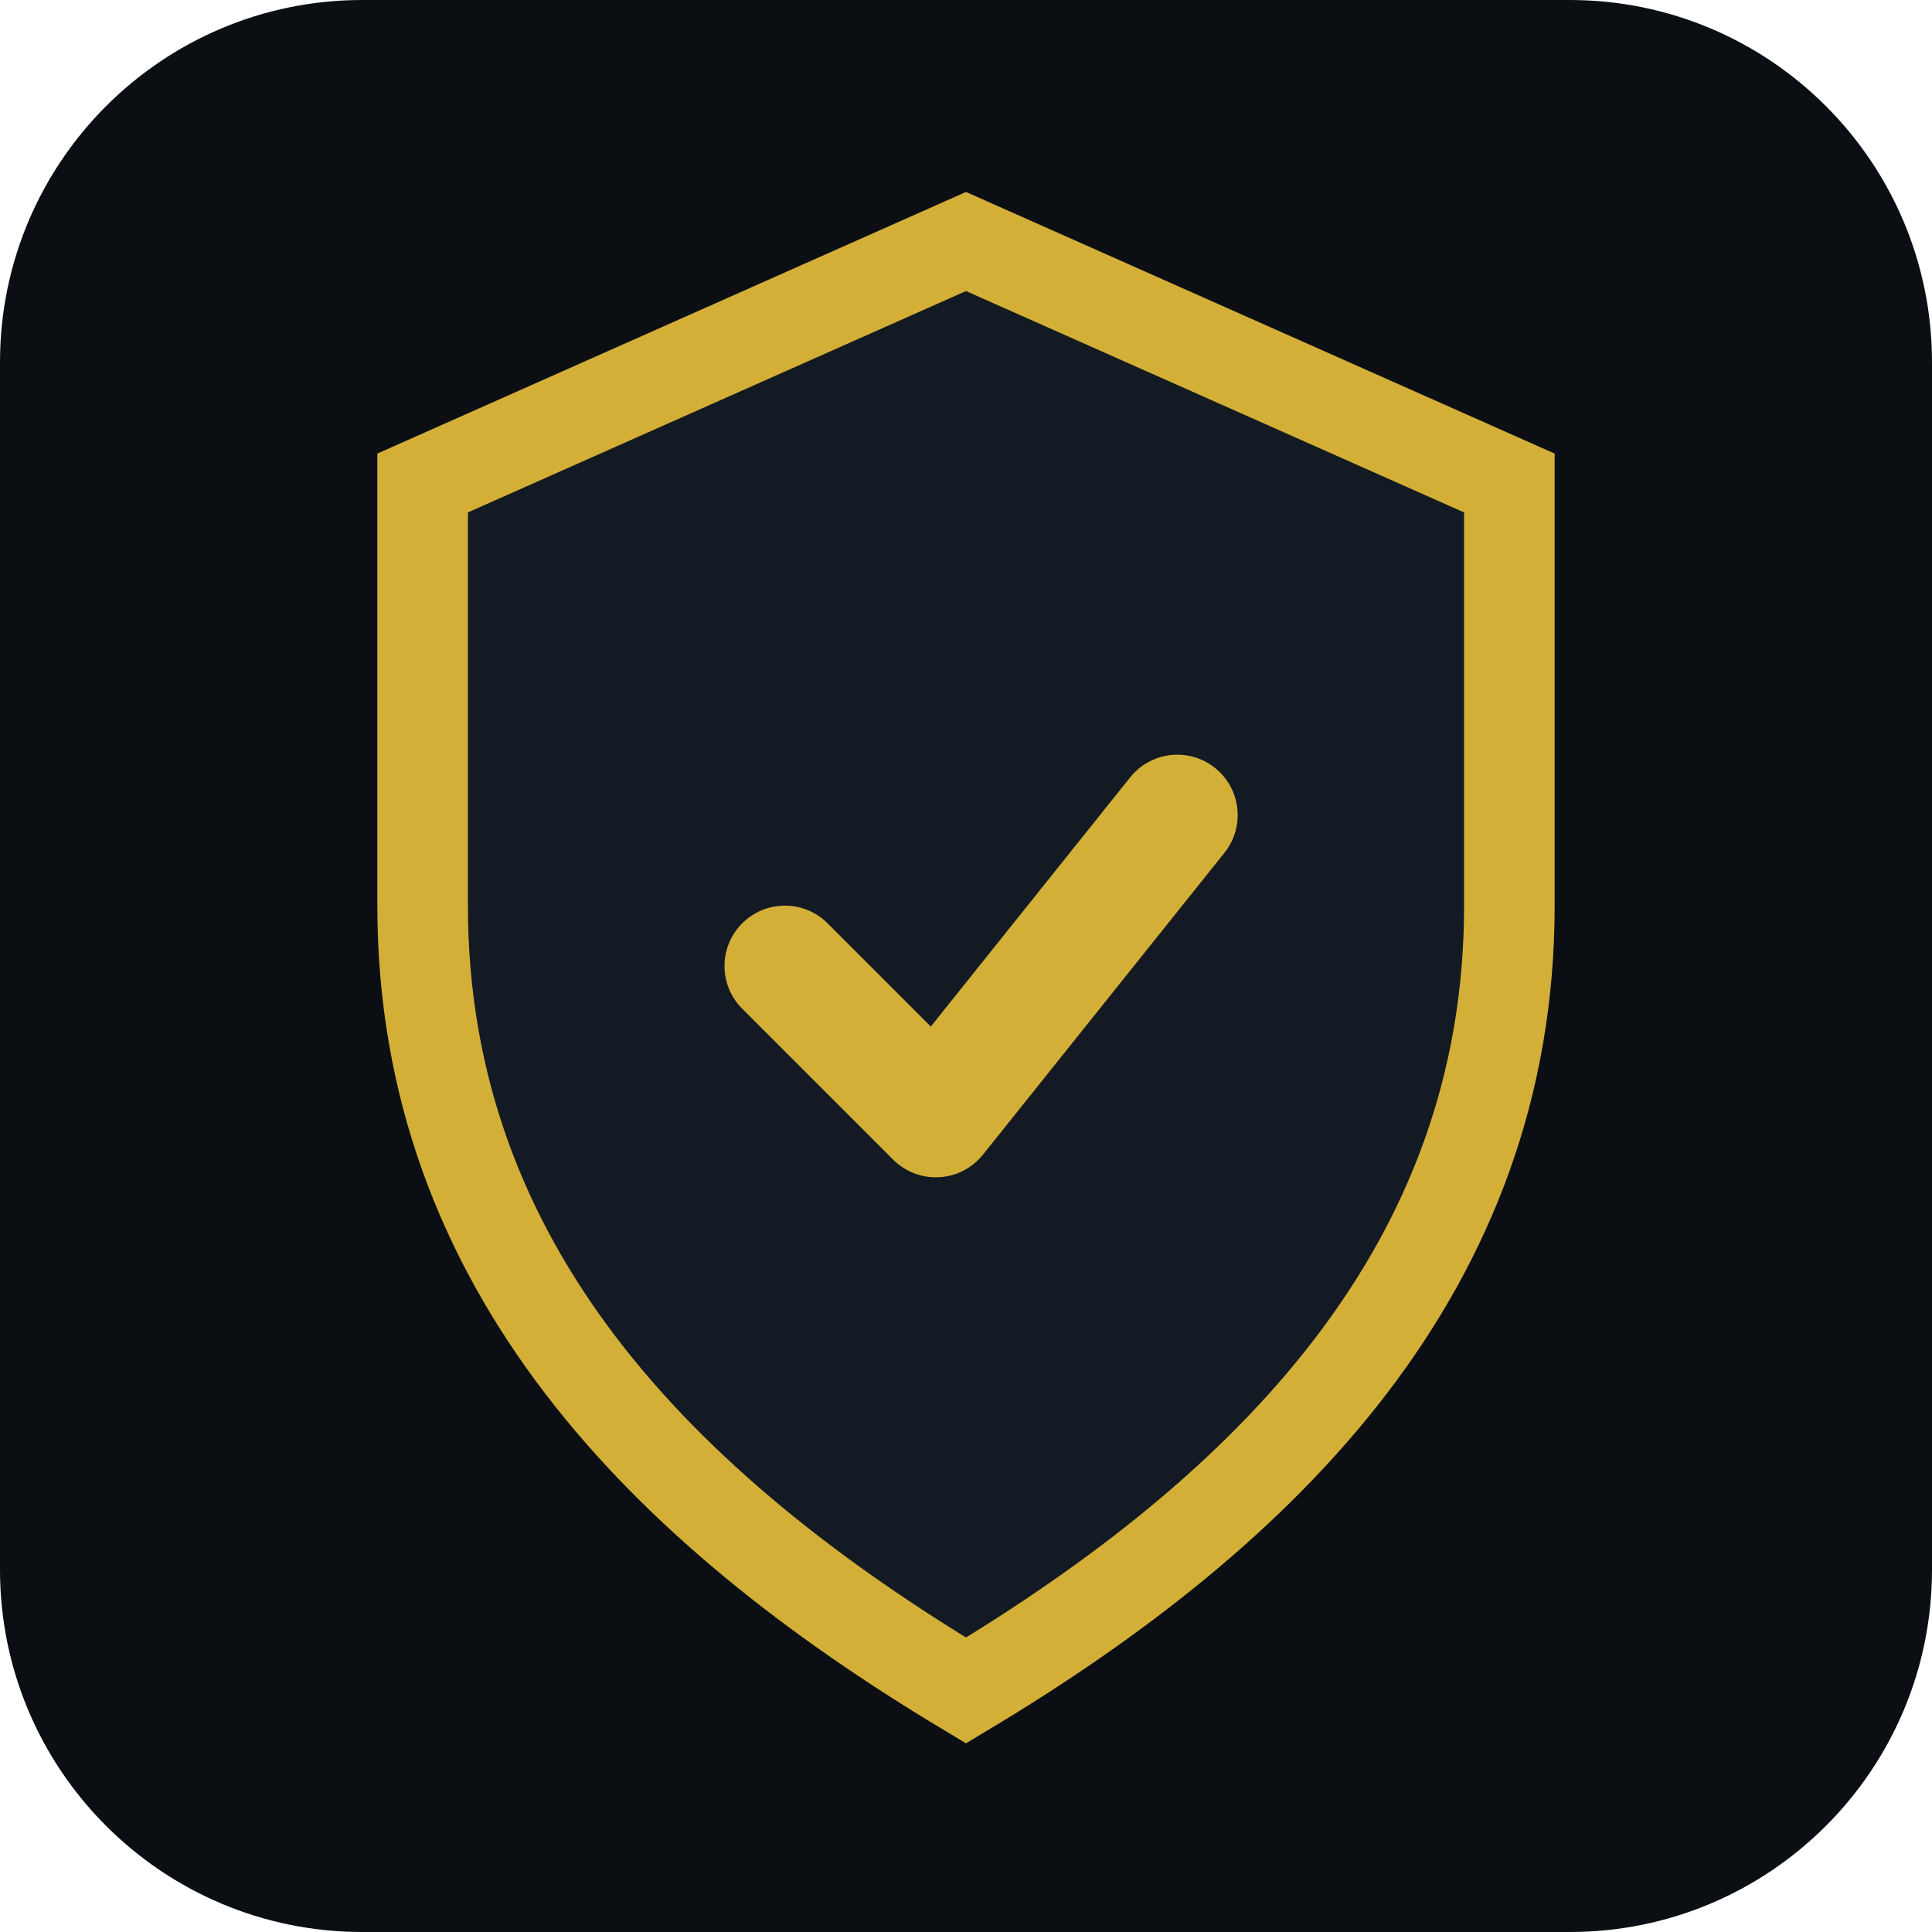
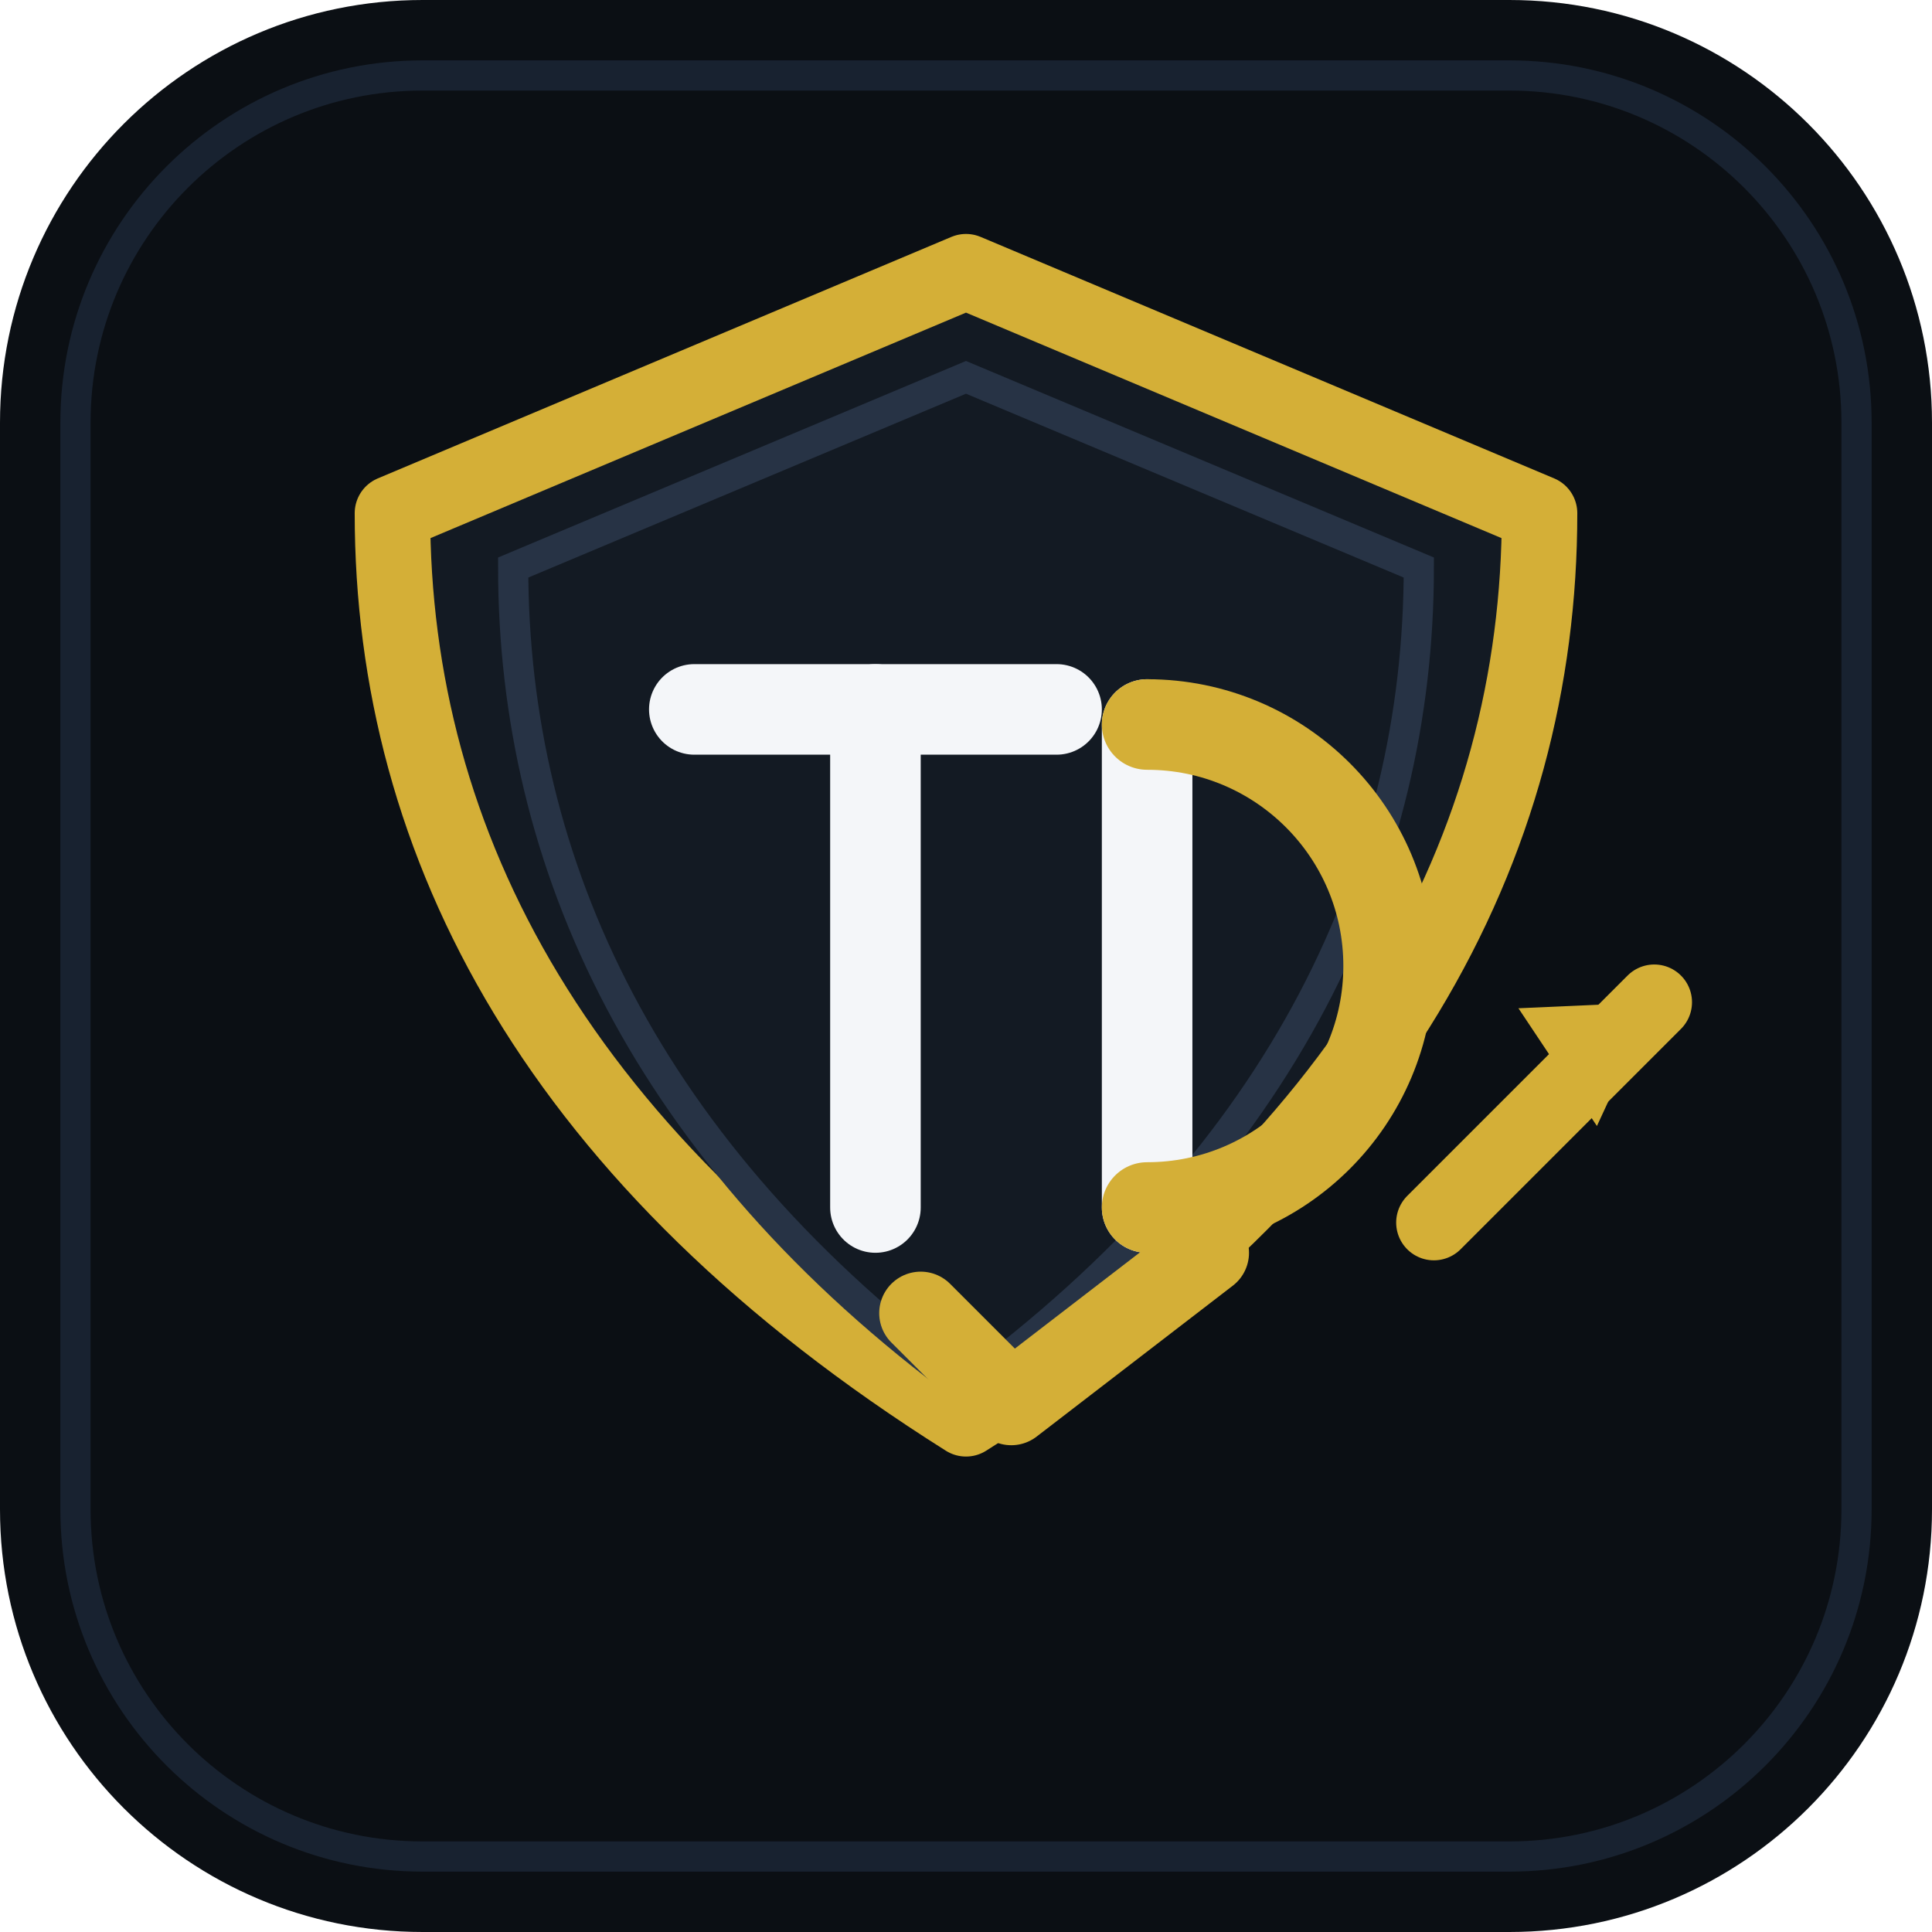
<svg xmlns="http://www.w3.org/2000/svg" viewBox="0 0 64 64">
-   <rect width="64" height="64" rx="12" fill="#0b0f14" />
-   <path d="M32 8l18 8v14c0 12-8 20-18 26C22 50 14 42 14 30V16z" fill="#131a23" stroke="#d4af37" stroke-width="3" />
-   <path d="M26 32l5 5 8-10" fill="none" stroke="#d4af37" stroke-width="4" stroke-linecap="round" stroke-linejoin="round" />
+   <rect width="64" height="64" rx="14" fill="#0b0f14" />
+   <rect x="2.5" y="2.5" width="59" height="59" rx="11.5" fill="none" stroke="#182230" stroke-width="1" />
+   <path d="M32 9L51 17c0 11-5.5 21.5-19 30C18.5 38.5 13 28 13 17z" fill="#131a23" stroke="#d4af37" stroke-width="2.5" stroke-linejoin="round" />
+   <path d="M32 12.5L47 18.8c0 9.8-4.4 19.4-15 27.2C21.4 38.2 17 28.6 17 18.8z" fill="none" stroke="#273345" stroke-width="1" />
+   <g stroke-linecap="round" fill="none">
+     <path d="M23 23.5H35" stroke="#f4f6f9" stroke-width="3" />
+     <path d="M29 23.5V40" stroke="#f4f6f9" stroke-width="3" />
+     <path d="M38 24v16" stroke="#f4f6f9" stroke-width="3" />
+     <path d="M38 24a8 8 0 0 1 0 16" stroke="#d4af37" stroke-width="3" />
+   </g>
+   <path d="M30.5 43.5l3 3 6.5-5" fill="none" stroke="#d4af37" stroke-width="2.75" stroke-linecap="round" stroke-linejoin="round" />
+   <path d="M47.5 40.5L54.8 33.2" fill="none" stroke="#d4af37" stroke-width="2.5" stroke-linecap="round" />
+   <polygon points="54.8,33.2 50.3,33.4 52.9,37.3" fill="#d4af37" />
</svg>
